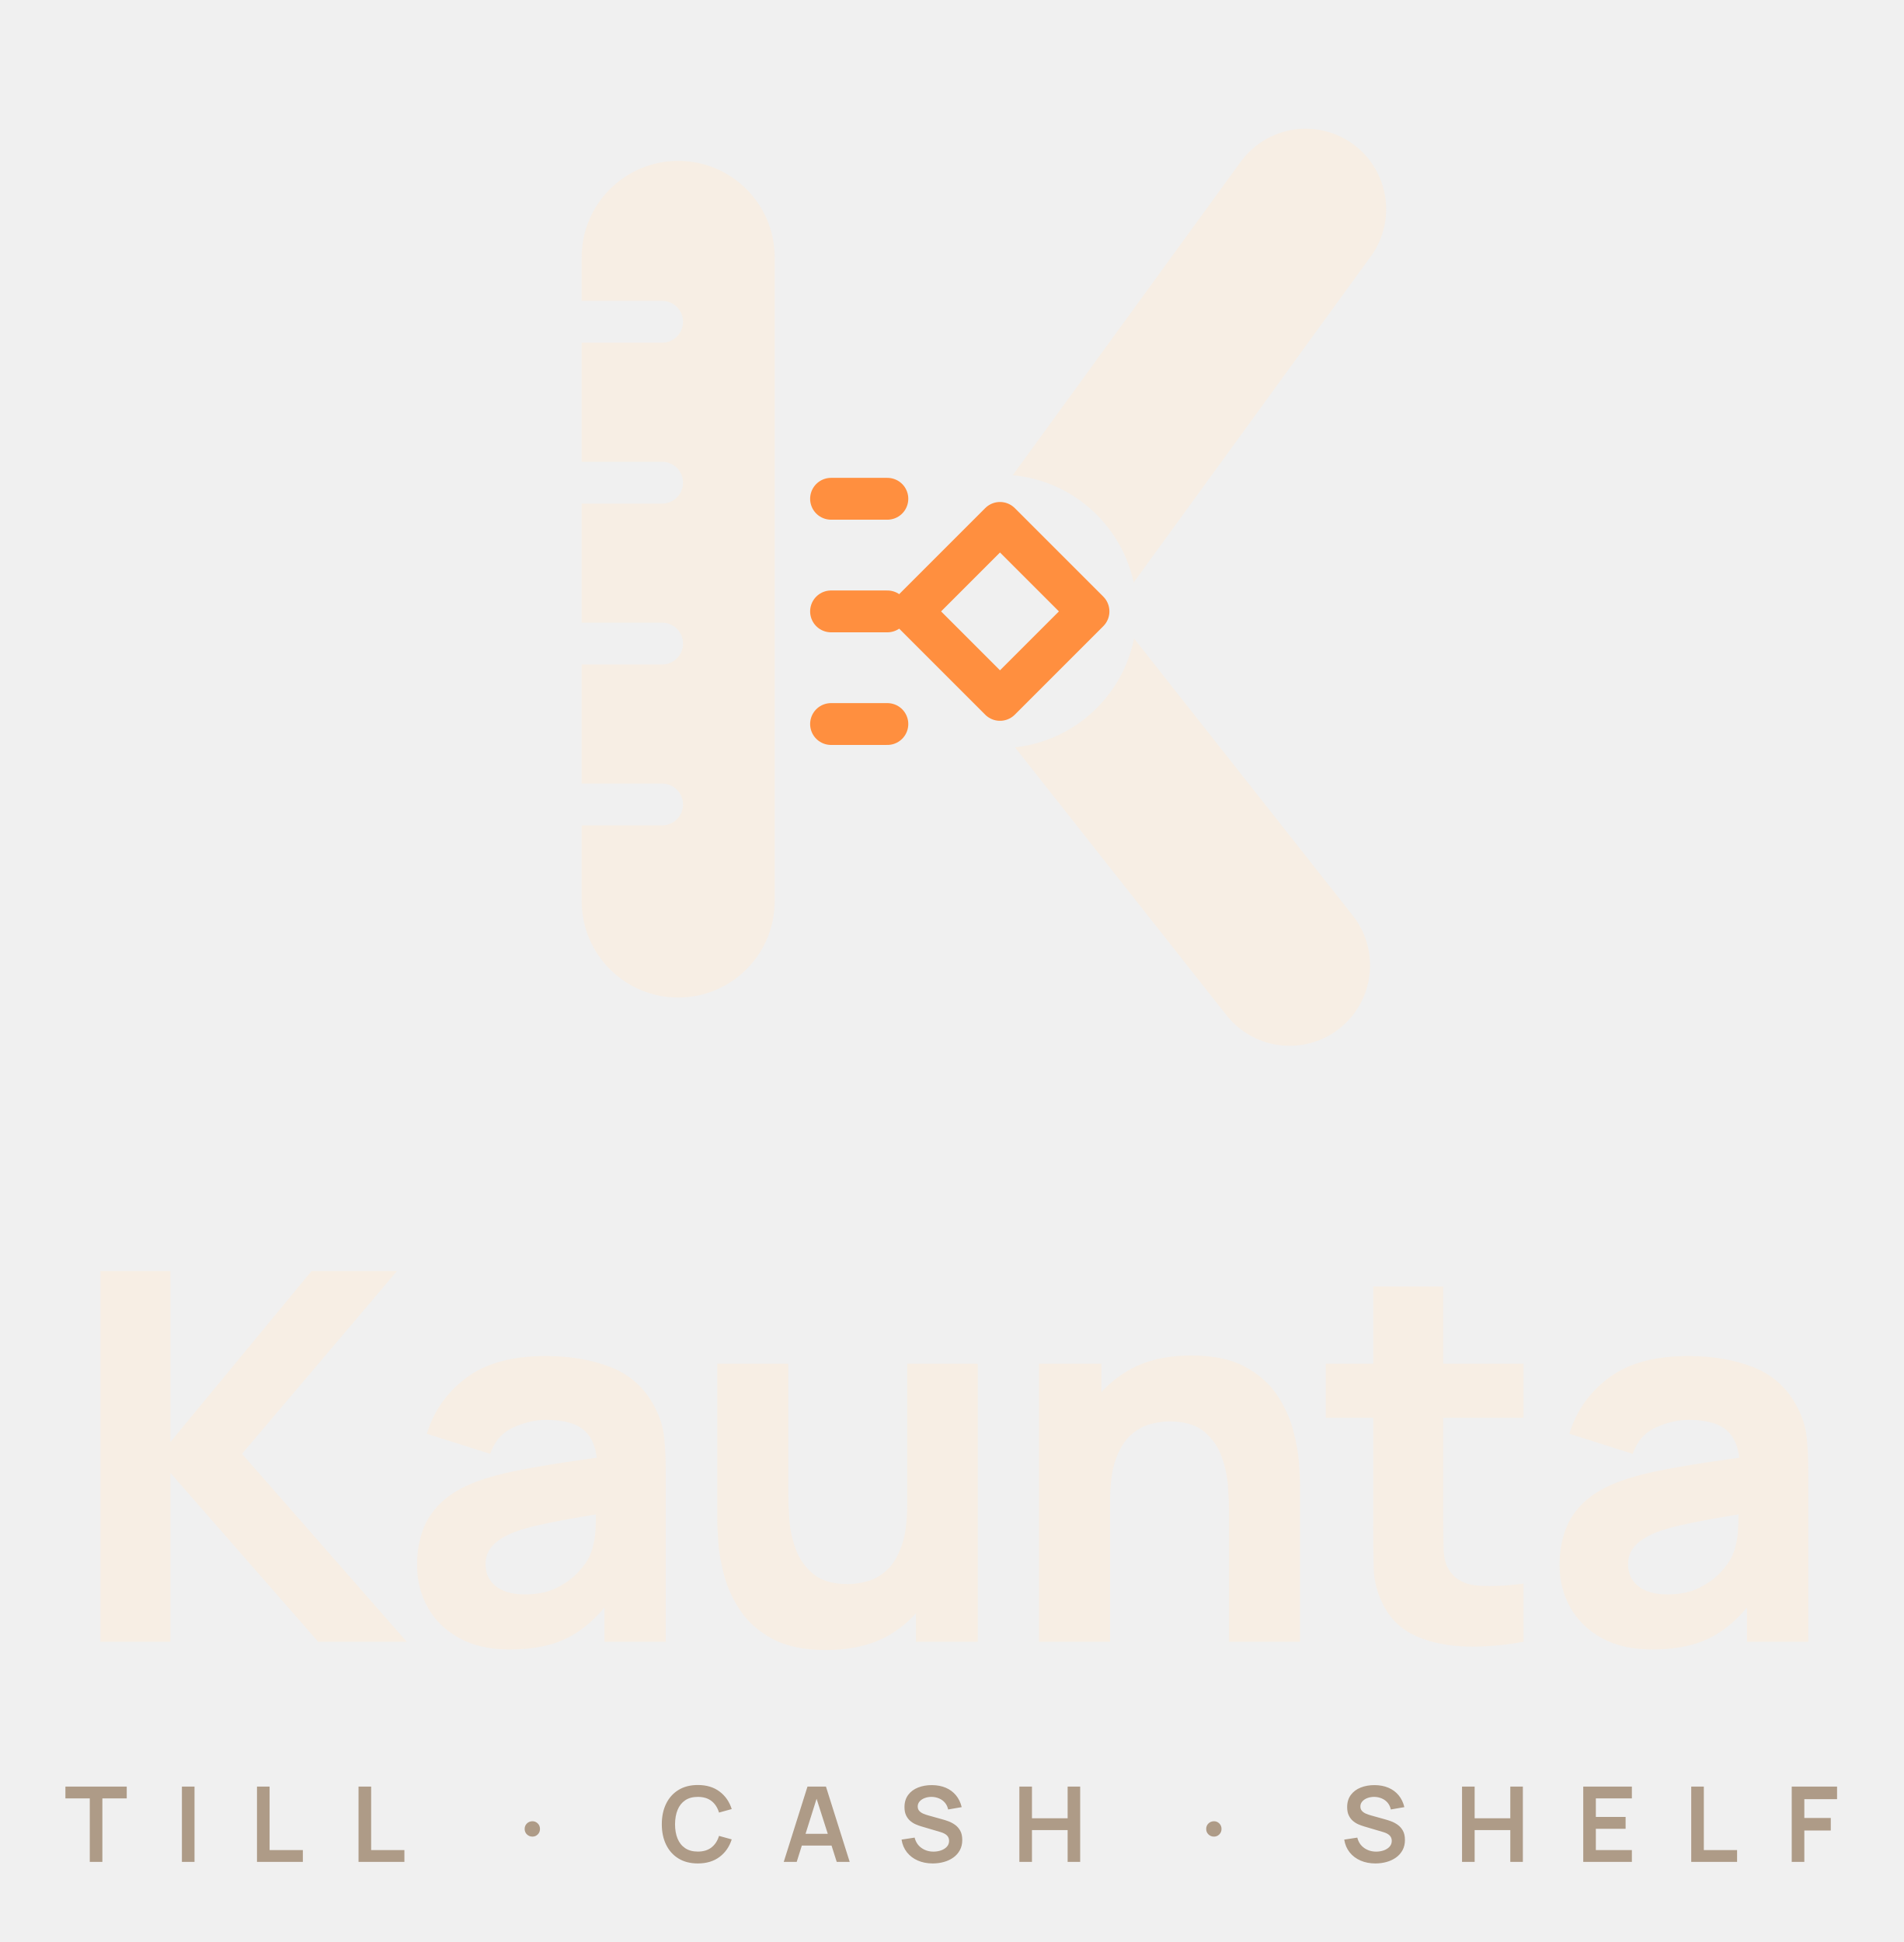
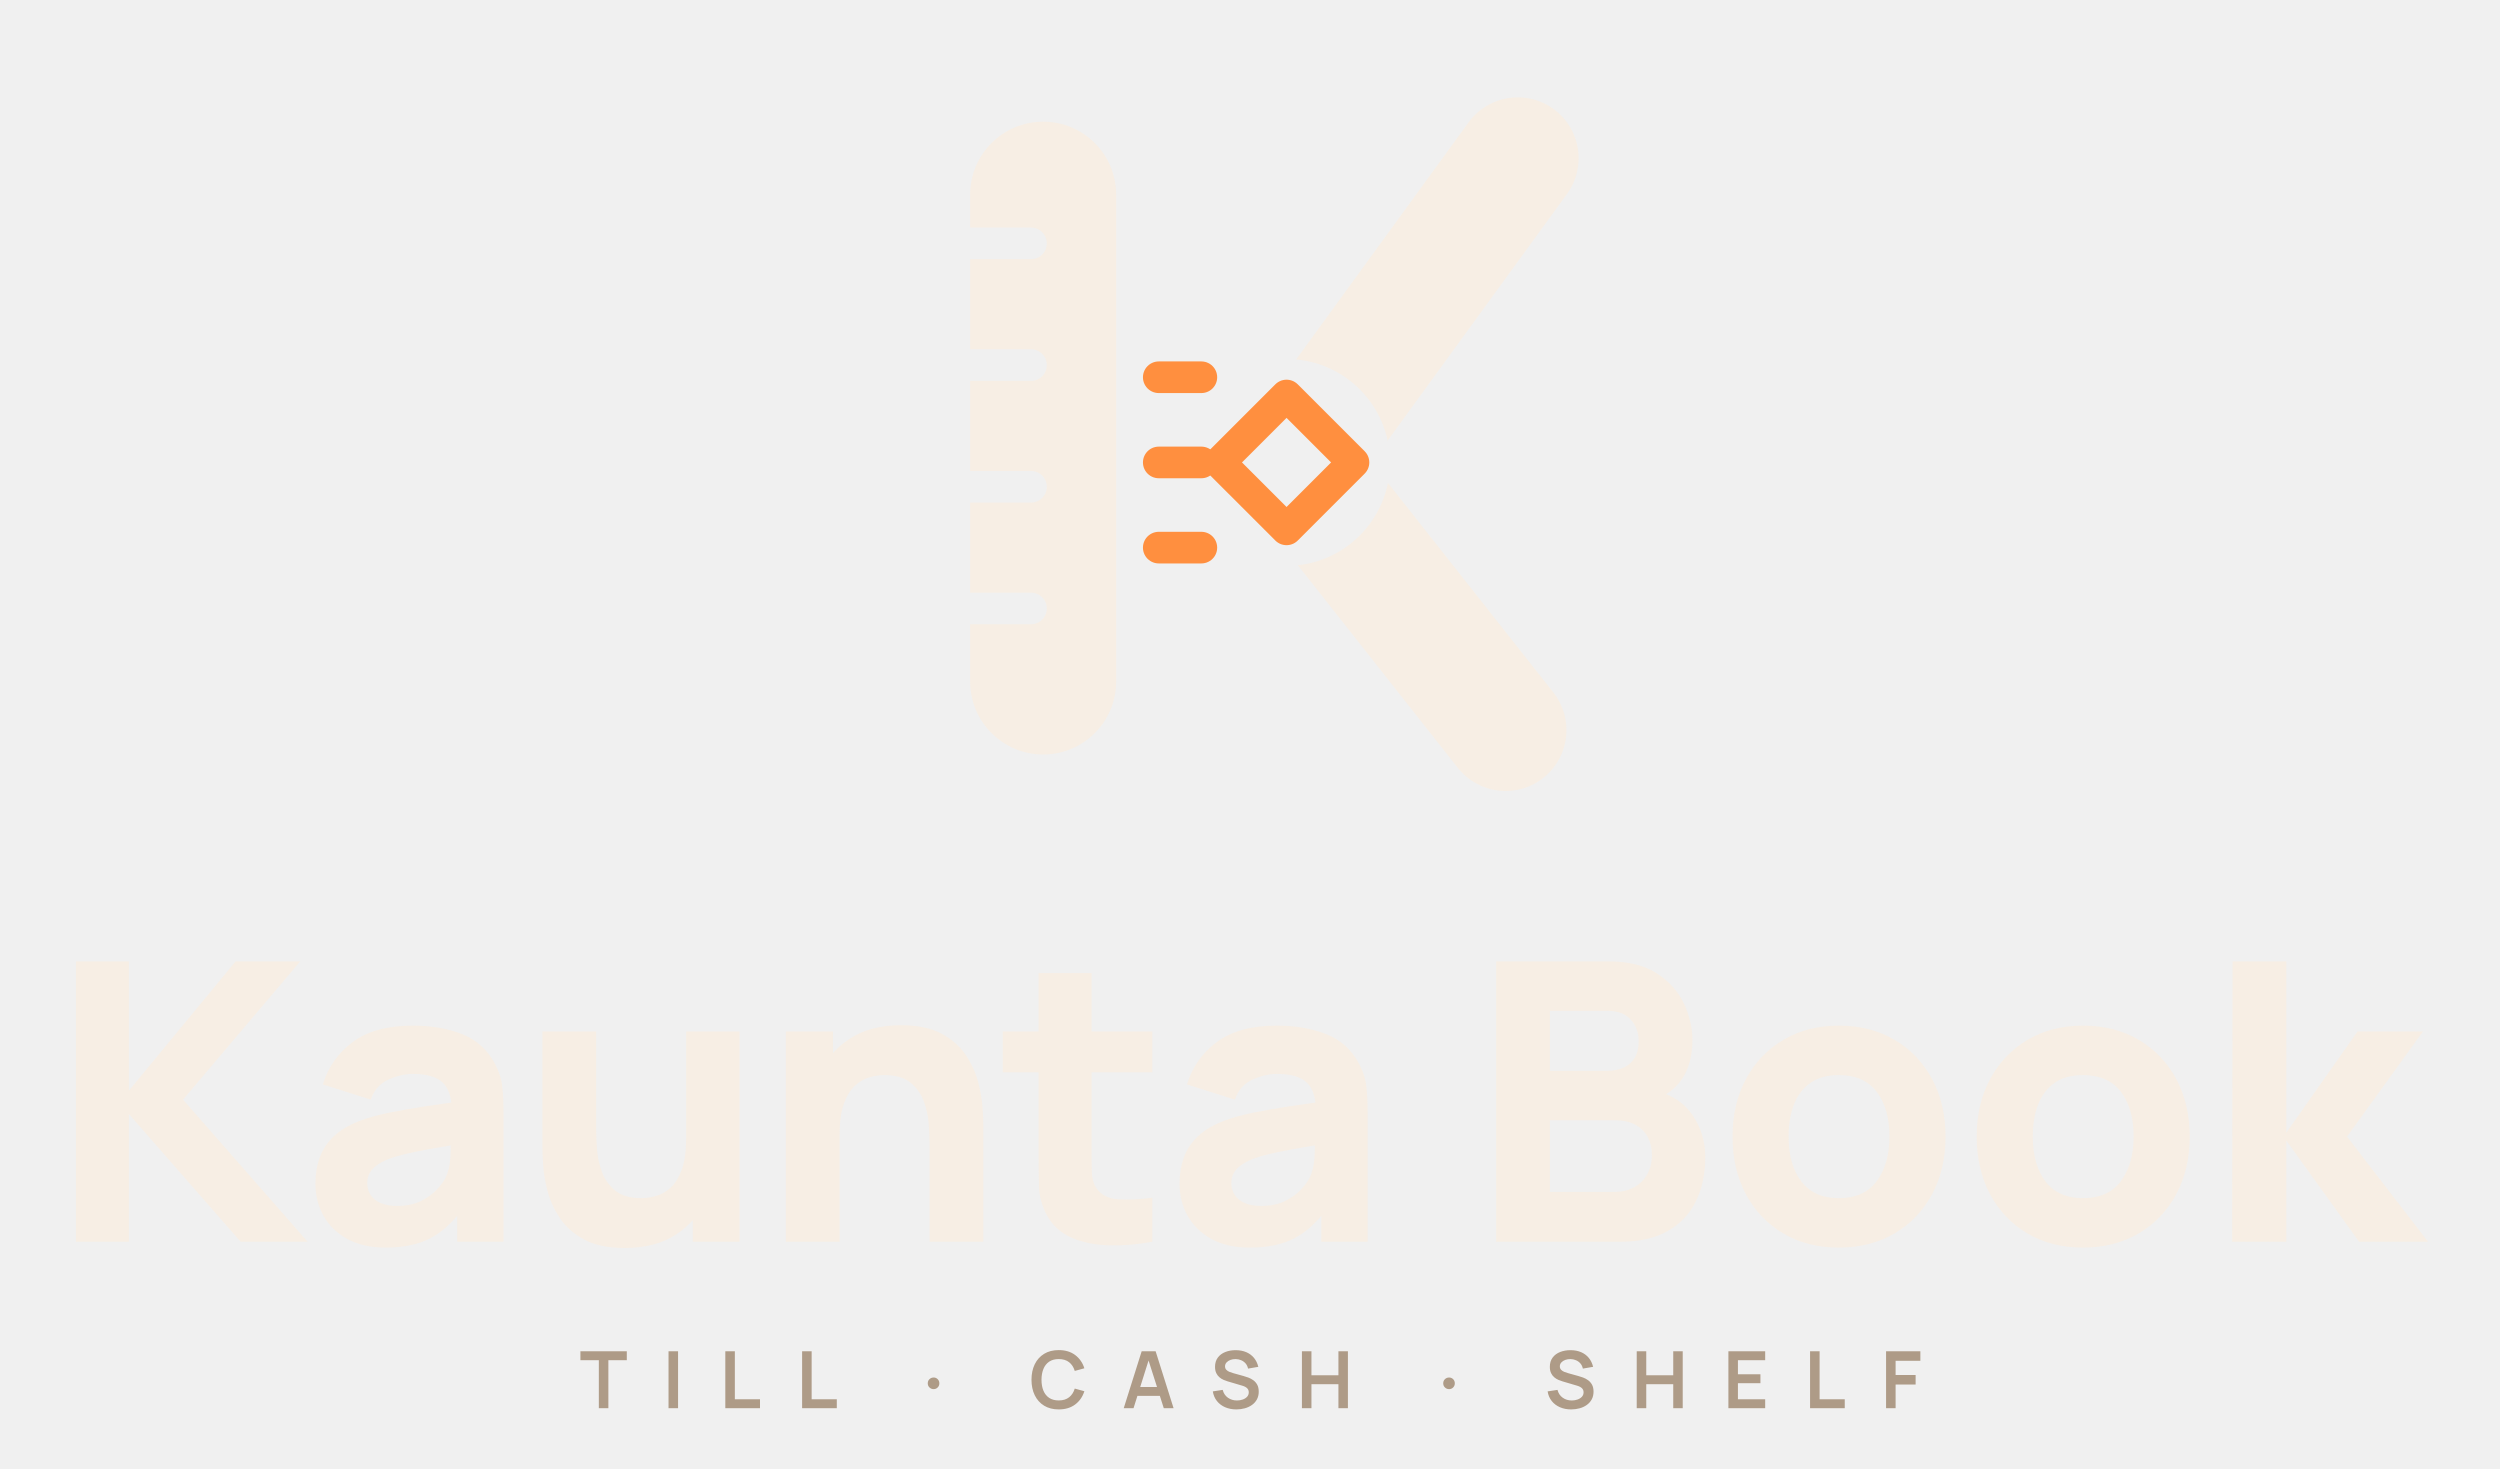
- <svg xmlns="http://www.w3.org/2000/svg" viewBox="0 0 236.6 241.4" width="236.6" height="241.4" role="img" aria-label="Kaunta">
-   <g transform="translate(54.30,8) scale(2)">
+ <svg xmlns="http://www.w3.org/2000/svg" viewBox="0 0 410.87 241.4" width="410.87" height="241.4" role="img" aria-label="Kaunta Book">
+   <g transform="translate(141.44,8) scale(2)">
    <mask id="sdarks" maskUnits="userSpaceOnUse" x="0" y="0" width="64" height="64">
      <rect width="64" height="64" fill="#fff" />
      <path d="M7 16h7M7 26h7M7 36h7M7 46h7" stroke="#000" stroke-width="2.6" stroke-linecap="round" />
    </mask>
    <mask id="sdarka" maskUnits="userSpaceOnUse" x="0" y="0" width="64" height="64">
      <rect width="64" height="64" fill="#fff" />
      <circle cx="35" cy="34" r="8.5" fill="#000" />
    </mask>
    <rect x="9" y="6" width="12" height="52" rx="6" fill="#F7EEE4" mask="url(#sdarks)" />
    <path d="M24.5 27h3.5M24.5 34h3.5M24.5 41h3.5" stroke="#FF8F3F" stroke-width="2.6" stroke-linecap="round" />
    <path d="M38 31L54 9M38 37L53 56" stroke="#F7EEE4" stroke-width="10" stroke-linecap="round" fill="none" mask="url(#sdarka)" />
    <path d="M35 28.5l5.5 5.5-5.5 5.5-5.5-5.5z" stroke="#FF8F3F" stroke-width="2.6" stroke-linejoin="round" fill="none" />
  </g>
  <path transform="translate(8.00,204.08)" d="M4.48 0.0V-46.08H13.184V-24.832L30.72 -46.08H41.344L22.08 -23.36L42.56 0.0H31.552L13.184 -20.992V0.0Z M55.36 0.96Q51.648 0.96 49.072 -0.464Q46.496 -1.888 45.168 -4.272Q43.84 -6.656 43.84 -9.536Q43.84 -11.936 44.576 -13.92Q45.312 -15.904 46.96 -17.424Q48.608 -18.944 51.392 -19.968Q53.312 -20.672 55.968 -21.216Q58.624 -21.76 61.984 -22.272Q63.968 -22.56 66.176 -22.88Q65.92 -25.024 64.768 -26.144Q63.296 -27.584 59.84 -27.584Q57.92 -27.584 55.84 -26.656Q53.76 -25.728 52.928 -23.36L45.056 -25.856Q46.368 -30.144 49.984 -32.832Q53.6 -35.52 59.84 -35.52Q64.416 -35.52 67.968 -34.112Q71.52 -32.704 73.344 -29.248Q74.368 -27.328 74.56 -25.408Q74.752 -23.488 74.752 -21.12V0.0H67.136V-4.256Q65.088 -1.824 62.784 -0.608Q59.84 0.96 55.36 0.96ZM57.216 -5.888Q59.616 -5.888 61.264 -6.736Q62.912 -7.584 63.888 -8.672Q64.864 -9.76 65.216 -10.496Q65.888 -11.904 66.016 -13.792Q66.08 -14.912 66.08 -15.84Q63.936 -15.456 62.4 -15.2Q60.0 -14.752 58.528 -14.4Q57.056 -14.048 55.936 -13.632Q54.656 -13.12 53.872 -12.528Q53.088 -11.936 52.72 -11.232Q52.352 -10.528 52.352 -9.664Q52.352 -8.48 52.944 -7.632Q53.536 -6.784 54.624 -6.336Q55.712 -5.888 57.216 -5.888Z M94.656 1.024Q90.592 1.024 88.032 -0.352Q85.472 -1.728 84.048 -3.84Q82.624 -5.952 82.016 -8.24Q81.408 -10.528 81.28 -12.416Q81.152 -14.304 81.152 -15.168V-34.56H89.984V-18.24Q89.984 -17.056 90.112 -15.216Q90.24 -13.376 90.912 -11.52Q91.584 -9.664 93.104 -8.416Q94.624 -7.168 97.408 -7.168Q98.528 -7.168 99.808 -7.52Q101.088 -7.872 102.208 -8.88Q103.328 -9.888 104.048 -11.856Q104.768 -13.824 104.768 -17.024V-34.56H113.536V0.0H105.856V-3.552Q104.672 -2.208 103.104 -1.184Q99.744 1.024 94.656 1.024Z M144.768 0.0V-16.32Q144.768 -17.504 144.64 -19.344Q144.512 -21.184 143.84 -23.04Q143.168 -24.896 141.648 -26.144Q140.128 -27.392 137.344 -27.392Q136.224 -27.392 134.944 -27.04Q133.664 -26.688 132.544 -25.68Q131.424 -24.672 130.704 -22.72Q129.984 -20.768 129.984 -17.536V0.0H121.152V-34.56H128.896V-31.008Q130.08 -32.352 131.68 -33.376Q135.008 -35.584 140.096 -35.584Q144.16 -35.584 146.72 -34.208Q149.28 -32.832 150.704 -30.72Q152.128 -28.608 152.736 -26.32Q153.344 -24.032 153.472 -22.144Q153.6 -20.256 153.6 -19.392V0.0Z M181.376 0.0Q177.792 0.672 174.352 0.592Q170.912 0.512 168.208 -0.624Q165.504 -1.76 164.096 -4.288Q162.816 -6.656 162.752 -9.104Q162.688 -11.552 162.688 -14.656V-27.84H156.8V-34.56H162.688V-44.16H171.392V-34.56H181.376V-27.84H171.392V-15.168Q171.392 -13.152 171.44 -11.536Q171.488 -9.92 172.096 -8.96Q173.248 -7.136 175.776 -6.976Q178.304 -6.816 181.376 -7.232Z M197.376 0.96Q193.664 0.96 191.088 -0.464Q188.512 -1.888 187.184 -4.272Q185.856 -6.656 185.856 -9.536Q185.856 -11.936 186.592 -13.92Q187.328 -15.904 188.976 -17.424Q190.624 -18.944 193.408 -19.968Q195.328 -20.672 197.984 -21.216Q200.64 -21.76 204.0 -22.272Q205.984 -22.56 208.192 -22.88Q207.936 -25.024 206.784 -26.144Q205.312 -27.584 201.856 -27.584Q199.936 -27.584 197.856 -26.656Q195.776 -25.728 194.944 -23.36L187.072 -25.856Q188.384 -30.144 192.0 -32.832Q195.616 -35.52 201.856 -35.52Q206.432 -35.52 209.984 -34.112Q213.536 -32.704 215.36 -29.248Q216.384 -27.328 216.576 -25.408Q216.768 -23.488 216.768 -21.12V0.0H209.152V-4.256Q207.104 -1.824 204.8 -0.608Q201.856 0.96 197.376 0.96ZM199.232 -5.888Q201.632 -5.888 203.28 -6.736Q204.928 -7.584 205.904 -8.672Q206.88 -9.76 207.232 -10.496Q207.904 -11.904 208.032 -13.792Q208.096 -14.912 208.096 -15.84Q205.952 -15.456 204.416 -15.2Q202.016 -14.752 200.544 -14.4Q199.072 -14.048 197.952 -13.632Q196.672 -13.12 195.888 -12.528Q195.104 -11.936 194.736 -11.232Q194.368 -10.528 194.368 -9.664Q194.368 -8.48 194.96 -7.632Q195.552 -6.784 196.64 -6.336Q197.728 -5.888 199.232 -5.888Z" fill="#F7EEE4" />
-   <path transform="translate(8.00,231.44)" d="M3.159 0.0V-7.891H0.13V-9.36H7.754V-7.891H4.725V0.0Z M14.611 0.0V-9.36H16.178V0.0Z M23.944 0.0V-9.36H25.511V-1.469H29.645V0.0Z M36.566 0.0V-9.36H38.133V-1.469H42.267V0.0Z M58.19 -3.139Q57.781 -3.139 57.498 -3.412Q57.215 -3.685 57.215 -4.095Q57.215 -4.505 57.498 -4.777Q57.781 -5.05 58.19 -5.05Q58.567 -5.05 58.844 -4.777Q59.12 -4.505 59.12 -4.095Q59.12 -3.685 58.844 -3.412Q58.567 -3.139 58.19 -3.139Z M78.742 0.195Q77.338 0.195 76.337 -0.419Q75.336 -1.033 74.799 -2.132Q74.263 -3.23 74.263 -4.68Q74.263 -6.129 74.799 -7.228Q75.336 -8.326 76.337 -8.941Q77.338 -9.555 78.742 -9.555Q80.36 -9.555 81.439 -8.746Q82.518 -7.936 82.954 -6.565L81.374 -6.129Q81.101 -7.046 80.445 -7.563Q79.788 -8.079 78.742 -8.079Q77.799 -8.079 77.172 -7.657Q76.545 -7.234 76.229 -6.471Q75.914 -5.707 75.908 -4.68Q75.908 -3.653 76.223 -2.889Q76.538 -2.125 77.169 -1.703Q77.799 -1.28 78.742 -1.28Q79.788 -1.28 80.445 -1.8Q81.101 -2.321 81.374 -3.23L82.954 -2.795Q82.518 -1.423 81.439 -0.614Q80.36 0.195 78.742 0.195Z M89.42 0.0 92.371 -9.36H94.666L97.617 0.0H96.005L95.361 -2.028H91.669L91.032 0.0ZM94.893 -3.49 93.502 -7.845 92.131 -3.49Z M107.938 0.195Q106.911 0.195 106.089 -0.163Q105.266 -0.52 104.737 -1.186Q104.207 -1.852 104.064 -2.769L105.689 -3.016Q105.897 -2.184 106.544 -1.729Q107.19 -1.274 108.035 -1.274Q108.536 -1.274 108.978 -1.43Q109.42 -1.586 109.696 -1.885Q109.972 -2.184 109.972 -2.619Q109.972 -2.814 109.907 -2.98Q109.842 -3.146 109.716 -3.276Q109.589 -3.406 109.391 -3.513Q109.192 -3.62 108.932 -3.698L106.514 -4.413Q106.202 -4.505 105.842 -4.657Q105.481 -4.81 105.159 -5.08Q104.837 -5.349 104.633 -5.769Q104.428 -6.188 104.428 -6.805Q104.428 -7.709 104.886 -8.323Q105.344 -8.938 106.121 -9.243Q106.898 -9.548 107.847 -9.542Q108.809 -9.535 109.563 -9.214Q110.317 -8.892 110.824 -8.281Q111.331 -7.67 111.539 -6.805L109.855 -6.513Q109.751 -7.007 109.456 -7.355Q109.16 -7.702 108.734 -7.884Q108.308 -8.066 107.827 -8.079Q107.359 -8.086 106.96 -7.94Q106.56 -7.793 106.316 -7.521Q106.072 -7.247 106.072 -6.883Q106.072 -6.539 106.28 -6.321Q106.488 -6.103 106.797 -5.977Q107.106 -5.85 107.424 -5.765L109.101 -5.297Q109.446 -5.207 109.875 -5.05Q110.304 -4.894 110.7 -4.615Q111.097 -4.335 111.354 -3.88Q111.61 -3.425 111.61 -2.724Q111.61 -1.995 111.308 -1.446Q111.006 -0.897 110.492 -0.533Q109.979 -0.169 109.319 0.013Q108.659 0.195 107.938 0.195Z M118.708 0.0V-9.36H120.274V-5.421H124.707V-9.36H126.267V0.0H124.707V-3.952H120.274V0.0Z M142.905 -3.139Q142.496 -3.139 142.213 -3.412Q141.93 -3.685 141.93 -4.095Q141.93 -4.505 142.213 -4.777Q142.496 -5.05 142.905 -5.05Q143.282 -5.05 143.559 -4.777Q143.835 -4.505 143.835 -4.095Q143.835 -3.685 143.559 -3.412Q143.282 -3.139 142.905 -3.139Z M162.963 0.195Q161.936 0.195 161.114 -0.163Q160.291 -0.52 159.762 -1.186Q159.232 -1.852 159.089 -2.769L160.714 -3.016Q160.922 -2.184 161.569 -1.729Q162.215 -1.274 163.06 -1.274Q163.561 -1.274 164.003 -1.43Q164.445 -1.586 164.721 -1.885Q164.997 -2.184 164.997 -2.619Q164.997 -2.814 164.932 -2.98Q164.867 -3.146 164.741 -3.276Q164.614 -3.406 164.416 -3.513Q164.217 -3.62 163.957 -3.698L161.539 -4.413Q161.227 -4.505 160.867 -4.657Q160.506 -4.81 160.184 -5.08Q159.862 -5.349 159.658 -5.769Q159.453 -6.188 159.453 -6.805Q159.453 -7.709 159.911 -8.323Q160.369 -8.938 161.146 -9.243Q161.923 -9.548 162.872 -9.542Q163.834 -9.535 164.588 -9.214Q165.342 -8.892 165.849 -8.281Q166.356 -7.67 166.564 -6.805L164.88 -6.513Q164.776 -7.007 164.481 -7.355Q164.185 -7.702 163.759 -7.884Q163.333 -8.066 162.852 -8.079Q162.384 -8.086 161.985 -7.94Q161.585 -7.793 161.341 -7.521Q161.097 -7.247 161.097 -6.883Q161.097 -6.539 161.305 -6.321Q161.513 -6.103 161.822 -5.977Q162.131 -5.85 162.449 -5.765L164.126 -5.297Q164.471 -5.207 164.9 -5.05Q165.329 -4.894 165.725 -4.615Q166.122 -4.335 166.379 -3.88Q166.635 -3.425 166.635 -2.724Q166.635 -1.995 166.333 -1.446Q166.031 -0.897 165.517 -0.533Q165.004 -0.169 164.344 0.013Q163.684 0.195 162.963 0.195Z M173.732 0.0V-9.36H175.299V-5.421H179.732V-9.36H181.292V0.0H179.732V-3.952H175.299V0.0Z M188.799 0.0V-9.36H194.844V-7.891H190.365V-5.583H194.064V-4.114H190.365V-1.469H194.844V0.0Z M202.22 0.0V-9.36H203.787V-1.469H207.921V0.0Z M214.712 0.0V-9.36H220.348V-7.793H216.279V-5.46H219.568V-3.9H216.279V0.0Z" fill="#AE9B87" />
+   <path transform="translate(241.41,204.08)" d="M4.48 0L4.48 -46.08L22.912 -46.08Q27.84 -46.08 30.88 -44.112Q33.92 -42.144 35.328 -39.168Q36.736 -36.192 36.736 -33.152Q36.736 -29.28 35.008 -26.72Q33.952 -25.184 32.416 -24.256Q35.104 -23.168 36.704 -20.896Q38.848 -17.792 38.848 -13.952Q38.848 -9.824 37.328 -6.688Q35.808 -3.552 32.704 -1.776Q29.6 0 24.896 0L4.48 0ZM13.312 -8.192L24 -8.192Q25.76 -8.192 27.136 -8.944Q28.512 -9.696 29.296 -11.056Q30.08 -12.416 30.08 -14.272Q30.08 -15.904 29.408 -17.184Q28.736 -18.464 27.376 -19.216Q26.016 -19.968 24 -19.968L13.312 -19.968L13.312 -8.192ZM13.312 -28.096L22.784 -28.096Q24.256 -28.096 25.408 -28.608Q26.56 -29.12 27.232 -30.192Q27.904 -31.264 27.904 -32.96Q27.904 -35.072 26.592 -36.512Q25.28 -37.952 22.784 -37.952L13.312 -37.952L13.312 -28.096ZM60.8 0.96Q55.584 0.96 51.648 -1.376Q47.712 -3.712 45.52 -7.824Q43.328 -11.936 43.328 -17.28Q43.328 -22.688 45.568 -26.8Q47.808 -30.912 51.744 -33.216Q55.68 -35.52 60.8 -35.52Q66.016 -35.52 69.968 -33.184Q73.92 -30.848 76.128 -26.736Q78.336 -22.624 78.336 -17.28Q78.336 -11.904 76.112 -7.792Q73.888 -3.68 69.936 -1.36Q65.984 0.96 60.8 0.96ZM60.8 -7.168Q64.992 -7.168 67.056 -10Q69.12 -12.832 69.12 -17.28Q69.12 -21.888 67.024 -24.64Q64.928 -27.392 60.8 -27.392Q57.952 -27.392 56.128 -26.112Q54.304 -24.832 53.424 -22.56Q52.544 -20.288 52.544 -17.28Q52.544 -12.64 54.64 -9.904Q56.736 -7.168 60.8 -7.168ZM100.928 0.96Q95.712 0.96 91.776 -1.376Q87.84 -3.712 85.648 -7.824Q83.456 -11.936 83.456 -17.28Q83.456 -22.688 85.696 -26.8Q87.936 -30.912 91.872 -33.216Q95.808 -35.52 100.928 -35.52Q106.144 -35.52 110.096 -33.184Q114.048 -30.848 116.256 -26.736Q118.464 -22.624 118.464 -17.28Q118.464 -11.904 116.24 -7.792Q114.016 -3.68 110.064 -1.36Q106.112 0.96 100.928 0.96ZM100.928 -7.168Q105.12 -7.168 107.184 -10Q109.248 -12.832 109.248 -17.28Q109.248 -21.888 107.152 -24.64Q105.056 -27.392 100.928 -27.392Q98.08 -27.392 96.256 -26.112Q94.432 -24.832 93.552 -22.56Q92.672 -20.288 92.672 -17.28Q92.672 -12.64 94.768 -9.904Q96.864 -7.168 100.928 -7.168ZM125.44 0L125.504 -46.08L134.336 -46.08L134.336 -17.92L146.048 -34.56L156.8 -34.56L144.32 -17.28L157.632 0L146.304 0L134.336 -16.64L134.336 0L125.44 0Z" fill="#F7EEE4" />
+   <path transform="translate(95.26,231.44)" d="M3.159 0.0V-7.891H0.13V-9.36H7.754V-7.891H4.725V0.0Z M14.611 0.0V-9.36H16.178V0.0Z M23.944 0.0V-9.36H25.511V-1.469H29.645V0.0Z M36.566 0.0V-9.36H38.133V-1.469H42.267V0.0Z M58.19 -3.139Q57.781 -3.139 57.498 -3.412Q57.215 -3.685 57.215 -4.095Q57.215 -4.505 57.498 -4.777Q57.781 -5.05 58.19 -5.05Q58.567 -5.05 58.844 -4.777Q59.12 -4.505 59.12 -4.095Q59.12 -3.685 58.844 -3.412Q58.567 -3.139 58.19 -3.139Z M78.742 0.195Q77.338 0.195 76.337 -0.419Q75.336 -1.033 74.799 -2.132Q74.263 -3.23 74.263 -4.68Q74.263 -6.129 74.799 -7.228Q75.336 -8.326 76.337 -8.941Q77.338 -9.555 78.742 -9.555Q80.36 -9.555 81.439 -8.746Q82.518 -7.936 82.954 -6.565L81.374 -6.129Q81.101 -7.046 80.445 -7.563Q79.788 -8.079 78.742 -8.079Q77.799 -8.079 77.172 -7.657Q76.545 -7.234 76.229 -6.471Q75.914 -5.707 75.908 -4.68Q75.908 -3.653 76.223 -2.889Q76.538 -2.125 77.169 -1.703Q77.799 -1.28 78.742 -1.28Q79.788 -1.28 80.445 -1.8Q81.101 -2.321 81.374 -3.23L82.954 -2.795Q82.518 -1.423 81.439 -0.614Q80.36 0.195 78.742 0.195Z M89.42 0.0 92.371 -9.36H94.666L97.617 0.0H96.005L95.361 -2.028H91.669L91.032 0.0ZM94.893 -3.49 93.502 -7.845 92.131 -3.49Z M107.938 0.195Q106.911 0.195 106.089 -0.163Q105.266 -0.52 104.737 -1.186Q104.207 -1.852 104.064 -2.769L105.689 -3.016Q105.897 -2.184 106.544 -1.729Q107.19 -1.274 108.035 -1.274Q108.536 -1.274 108.978 -1.43Q109.42 -1.586 109.696 -1.885Q109.972 -2.184 109.972 -2.619Q109.972 -2.814 109.907 -2.98Q109.842 -3.146 109.716 -3.276Q109.589 -3.406 109.391 -3.513Q109.192 -3.62 108.932 -3.698L106.514 -4.413Q106.202 -4.505 105.842 -4.657Q105.481 -4.81 105.159 -5.08Q104.837 -5.349 104.633 -5.769Q104.428 -6.188 104.428 -6.805Q104.428 -7.709 104.886 -8.323Q105.344 -8.938 106.121 -9.243Q106.898 -9.548 107.847 -9.542Q108.809 -9.535 109.563 -9.214Q110.317 -8.892 110.824 -8.281Q111.331 -7.67 111.539 -6.805L109.855 -6.513Q109.751 -7.007 109.456 -7.355Q109.16 -7.702 108.734 -7.884Q108.308 -8.066 107.827 -8.079Q107.359 -8.086 106.96 -7.94Q106.56 -7.793 106.316 -7.521Q106.072 -7.247 106.072 -6.883Q106.072 -6.539 106.28 -6.321Q106.488 -6.103 106.797 -5.977Q107.106 -5.85 107.424 -5.765L109.101 -5.297Q109.446 -5.207 109.875 -5.05Q110.304 -4.894 110.7 -4.615Q111.097 -4.335 111.354 -3.88Q111.61 -3.425 111.61 -2.724Q111.61 -1.995 111.308 -1.446Q111.006 -0.897 110.492 -0.533Q109.979 -0.169 109.319 0.013Q108.659 0.195 107.938 0.195Z M118.708 0.0V-9.36H120.274V-5.421H124.707V-9.36H126.267V0.0H124.707V-3.952H120.274V0.0Z M142.905 -3.139Q142.496 -3.139 142.213 -3.412Q141.93 -3.685 141.93 -4.095Q141.93 -4.505 142.213 -4.777Q142.496 -5.05 142.905 -5.05Q143.282 -5.05 143.559 -4.777Q143.835 -4.505 143.835 -4.095Q143.835 -3.685 143.559 -3.412Q143.282 -3.139 142.905 -3.139Z M162.963 0.195Q161.936 0.195 161.114 -0.163Q160.291 -0.52 159.762 -1.186Q159.232 -1.852 159.089 -2.769L160.714 -3.016Q160.922 -2.184 161.569 -1.729Q162.215 -1.274 163.06 -1.274Q163.561 -1.274 164.003 -1.43Q164.445 -1.586 164.721 -1.885Q164.997 -2.184 164.997 -2.619Q164.997 -2.814 164.932 -2.98Q164.867 -3.146 164.741 -3.276Q164.614 -3.406 164.416 -3.513Q164.217 -3.62 163.957 -3.698L161.539 -4.413Q161.227 -4.505 160.867 -4.657Q160.506 -4.81 160.184 -5.08Q159.862 -5.349 159.658 -5.769Q159.453 -6.188 159.453 -6.805Q159.453 -7.709 159.911 -8.323Q160.369 -8.938 161.146 -9.243Q161.923 -9.548 162.872 -9.542Q163.834 -9.535 164.588 -9.214Q165.342 -8.892 165.849 -8.281Q166.356 -7.67 166.564 -6.805L164.88 -6.513Q164.776 -7.007 164.481 -7.355Q164.185 -7.702 163.759 -7.884Q163.333 -8.066 162.852 -8.079Q162.384 -8.086 161.985 -7.94Q161.585 -7.793 161.341 -7.521Q161.097 -7.247 161.097 -6.883Q161.097 -6.539 161.305 -6.321Q161.513 -6.103 161.822 -5.977Q162.131 -5.85 162.449 -5.765L164.126 -5.297Q164.471 -5.207 164.9 -5.05Q165.329 -4.894 165.725 -4.615Q166.122 -4.335 166.379 -3.88Q166.635 -3.425 166.635 -2.724Q166.635 -1.995 166.333 -1.446Q166.031 -0.897 165.517 -0.533Q165.004 -0.169 164.344 0.013Q163.684 0.195 162.963 0.195Z M173.732 0.0V-9.36H175.299V-5.421H179.732V-9.36H181.292V0.0H179.732V-3.952H175.299V0.0Z M188.799 0.0V-9.36H194.844V-7.891H190.365V-5.583H194.064V-4.114H190.365V-1.469H194.844V0.0Z M202.22 0.0V-9.36H203.787V-1.469H207.921V0.0Z M214.712 0.0V-9.36H220.348V-7.793H216.279V-5.46H219.568V-3.9H216.279V0.0Z" fill="#AE9B87" />
</svg>
